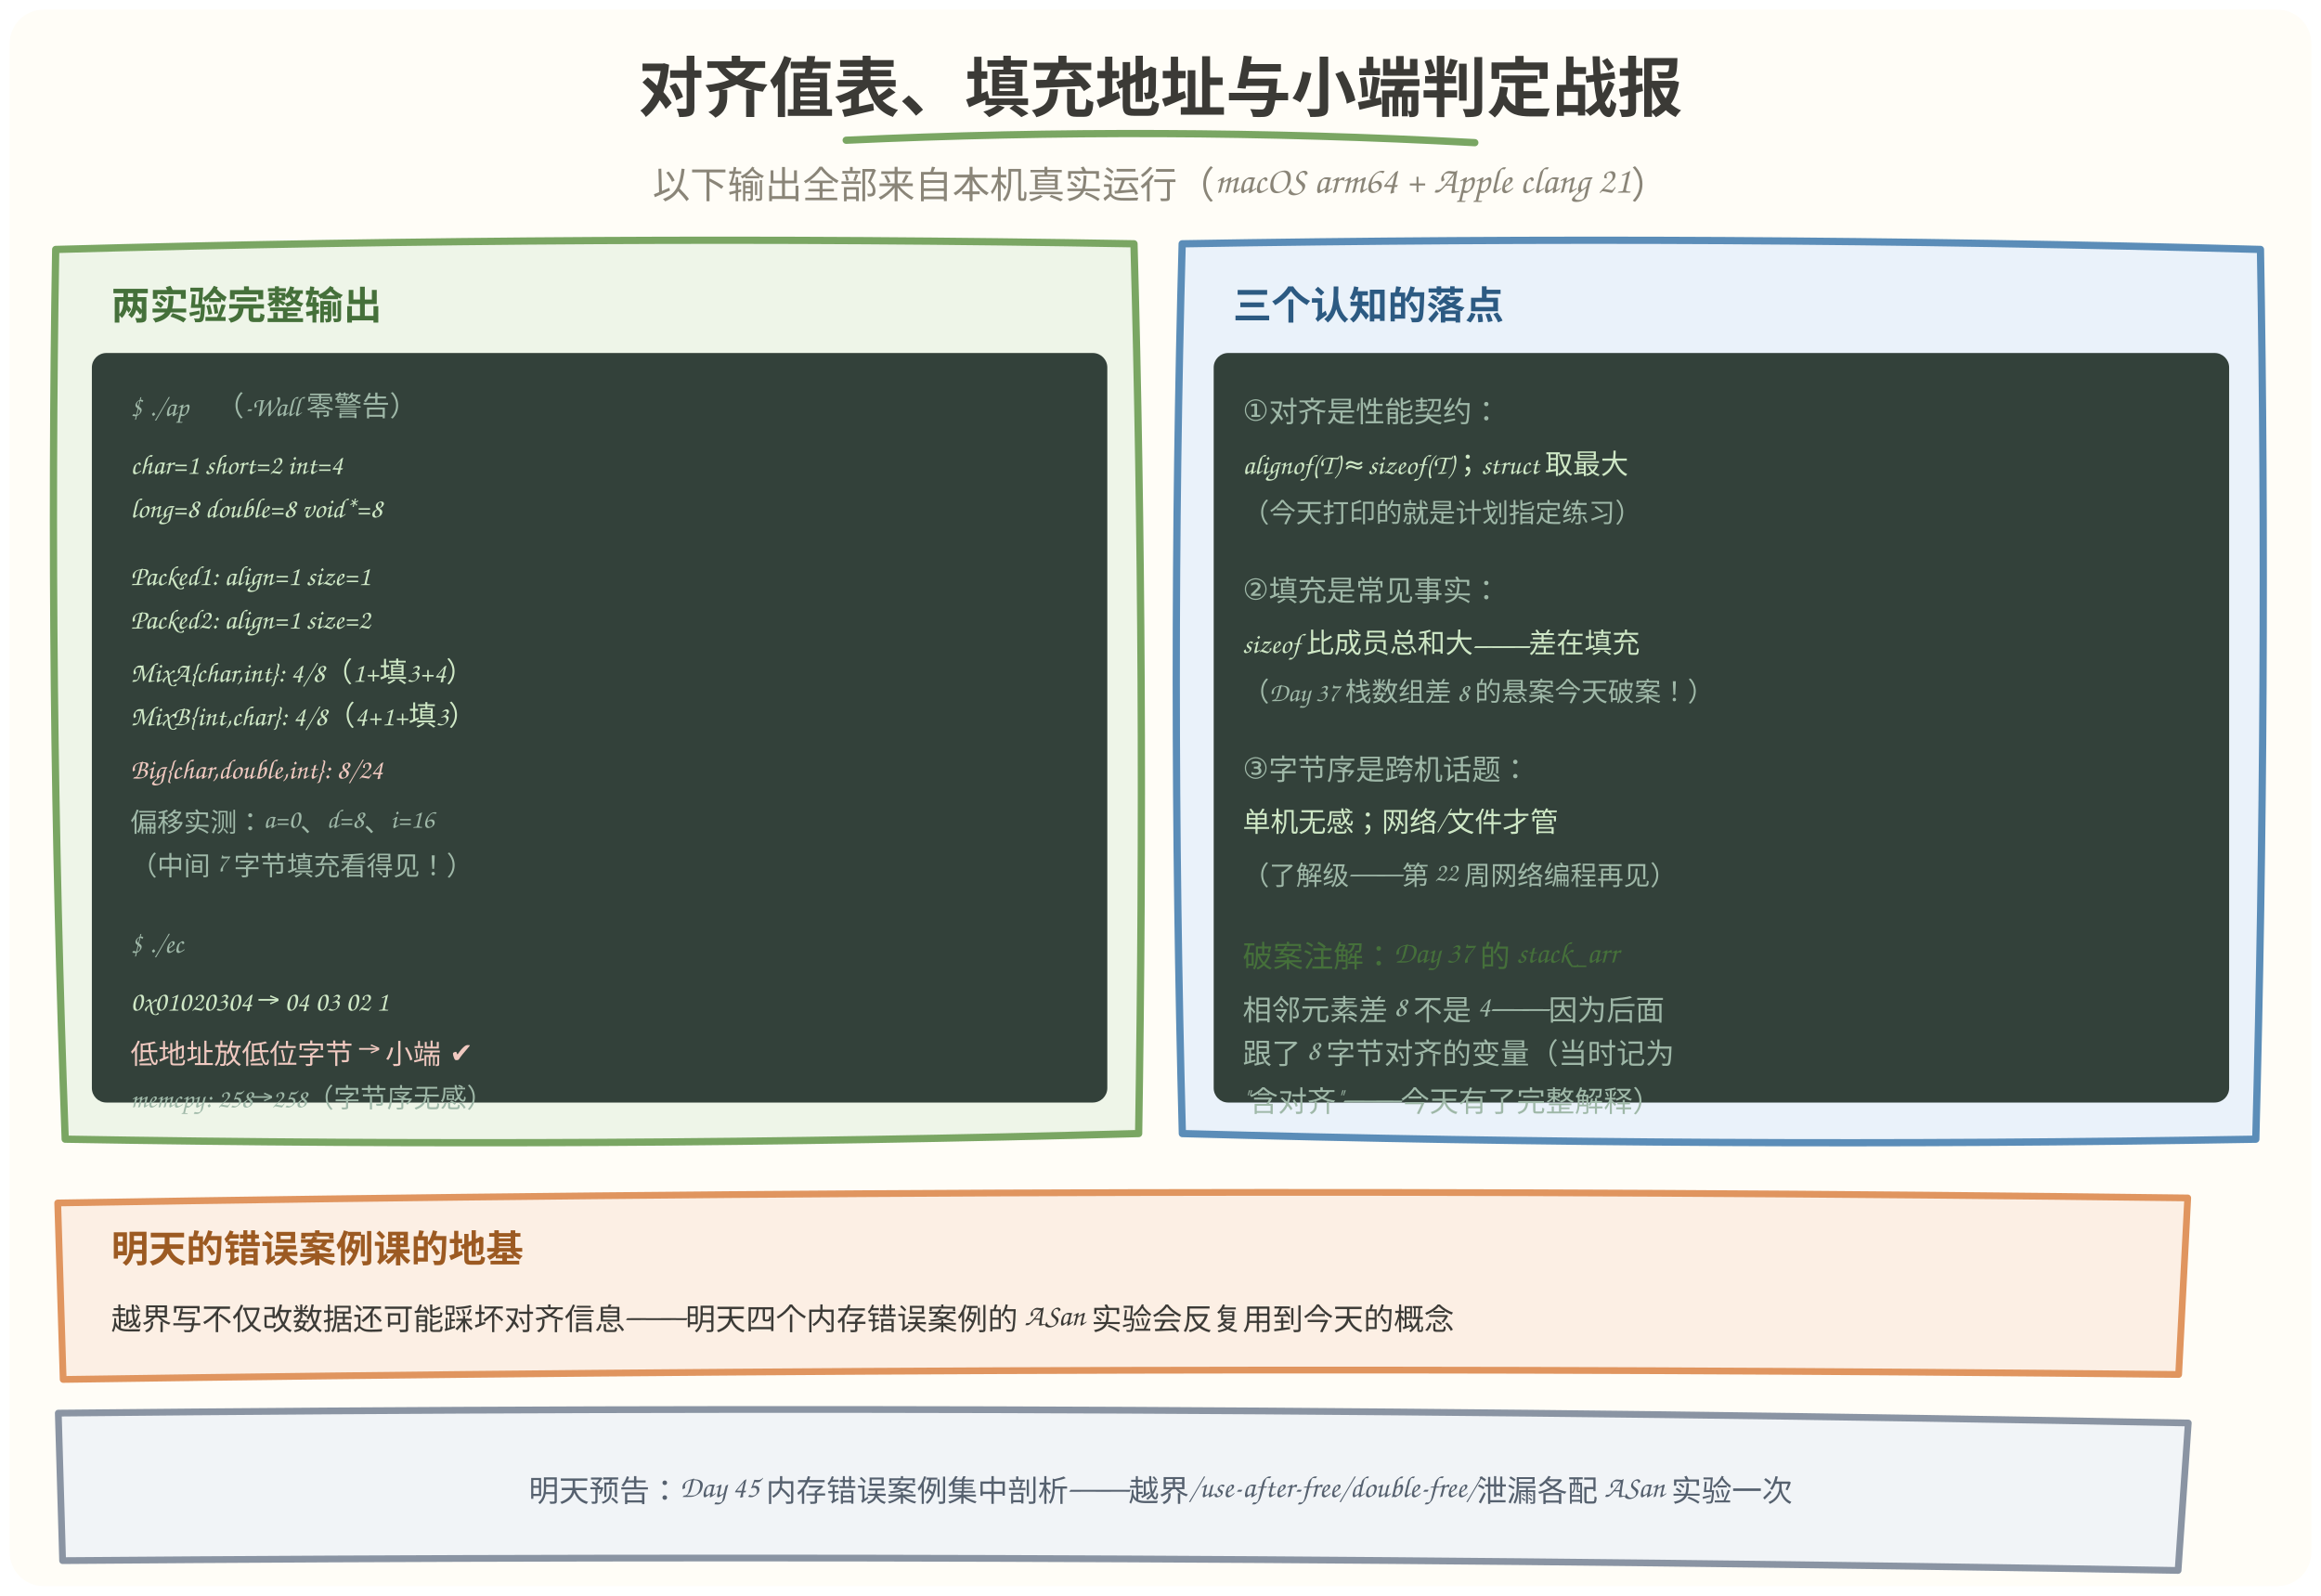
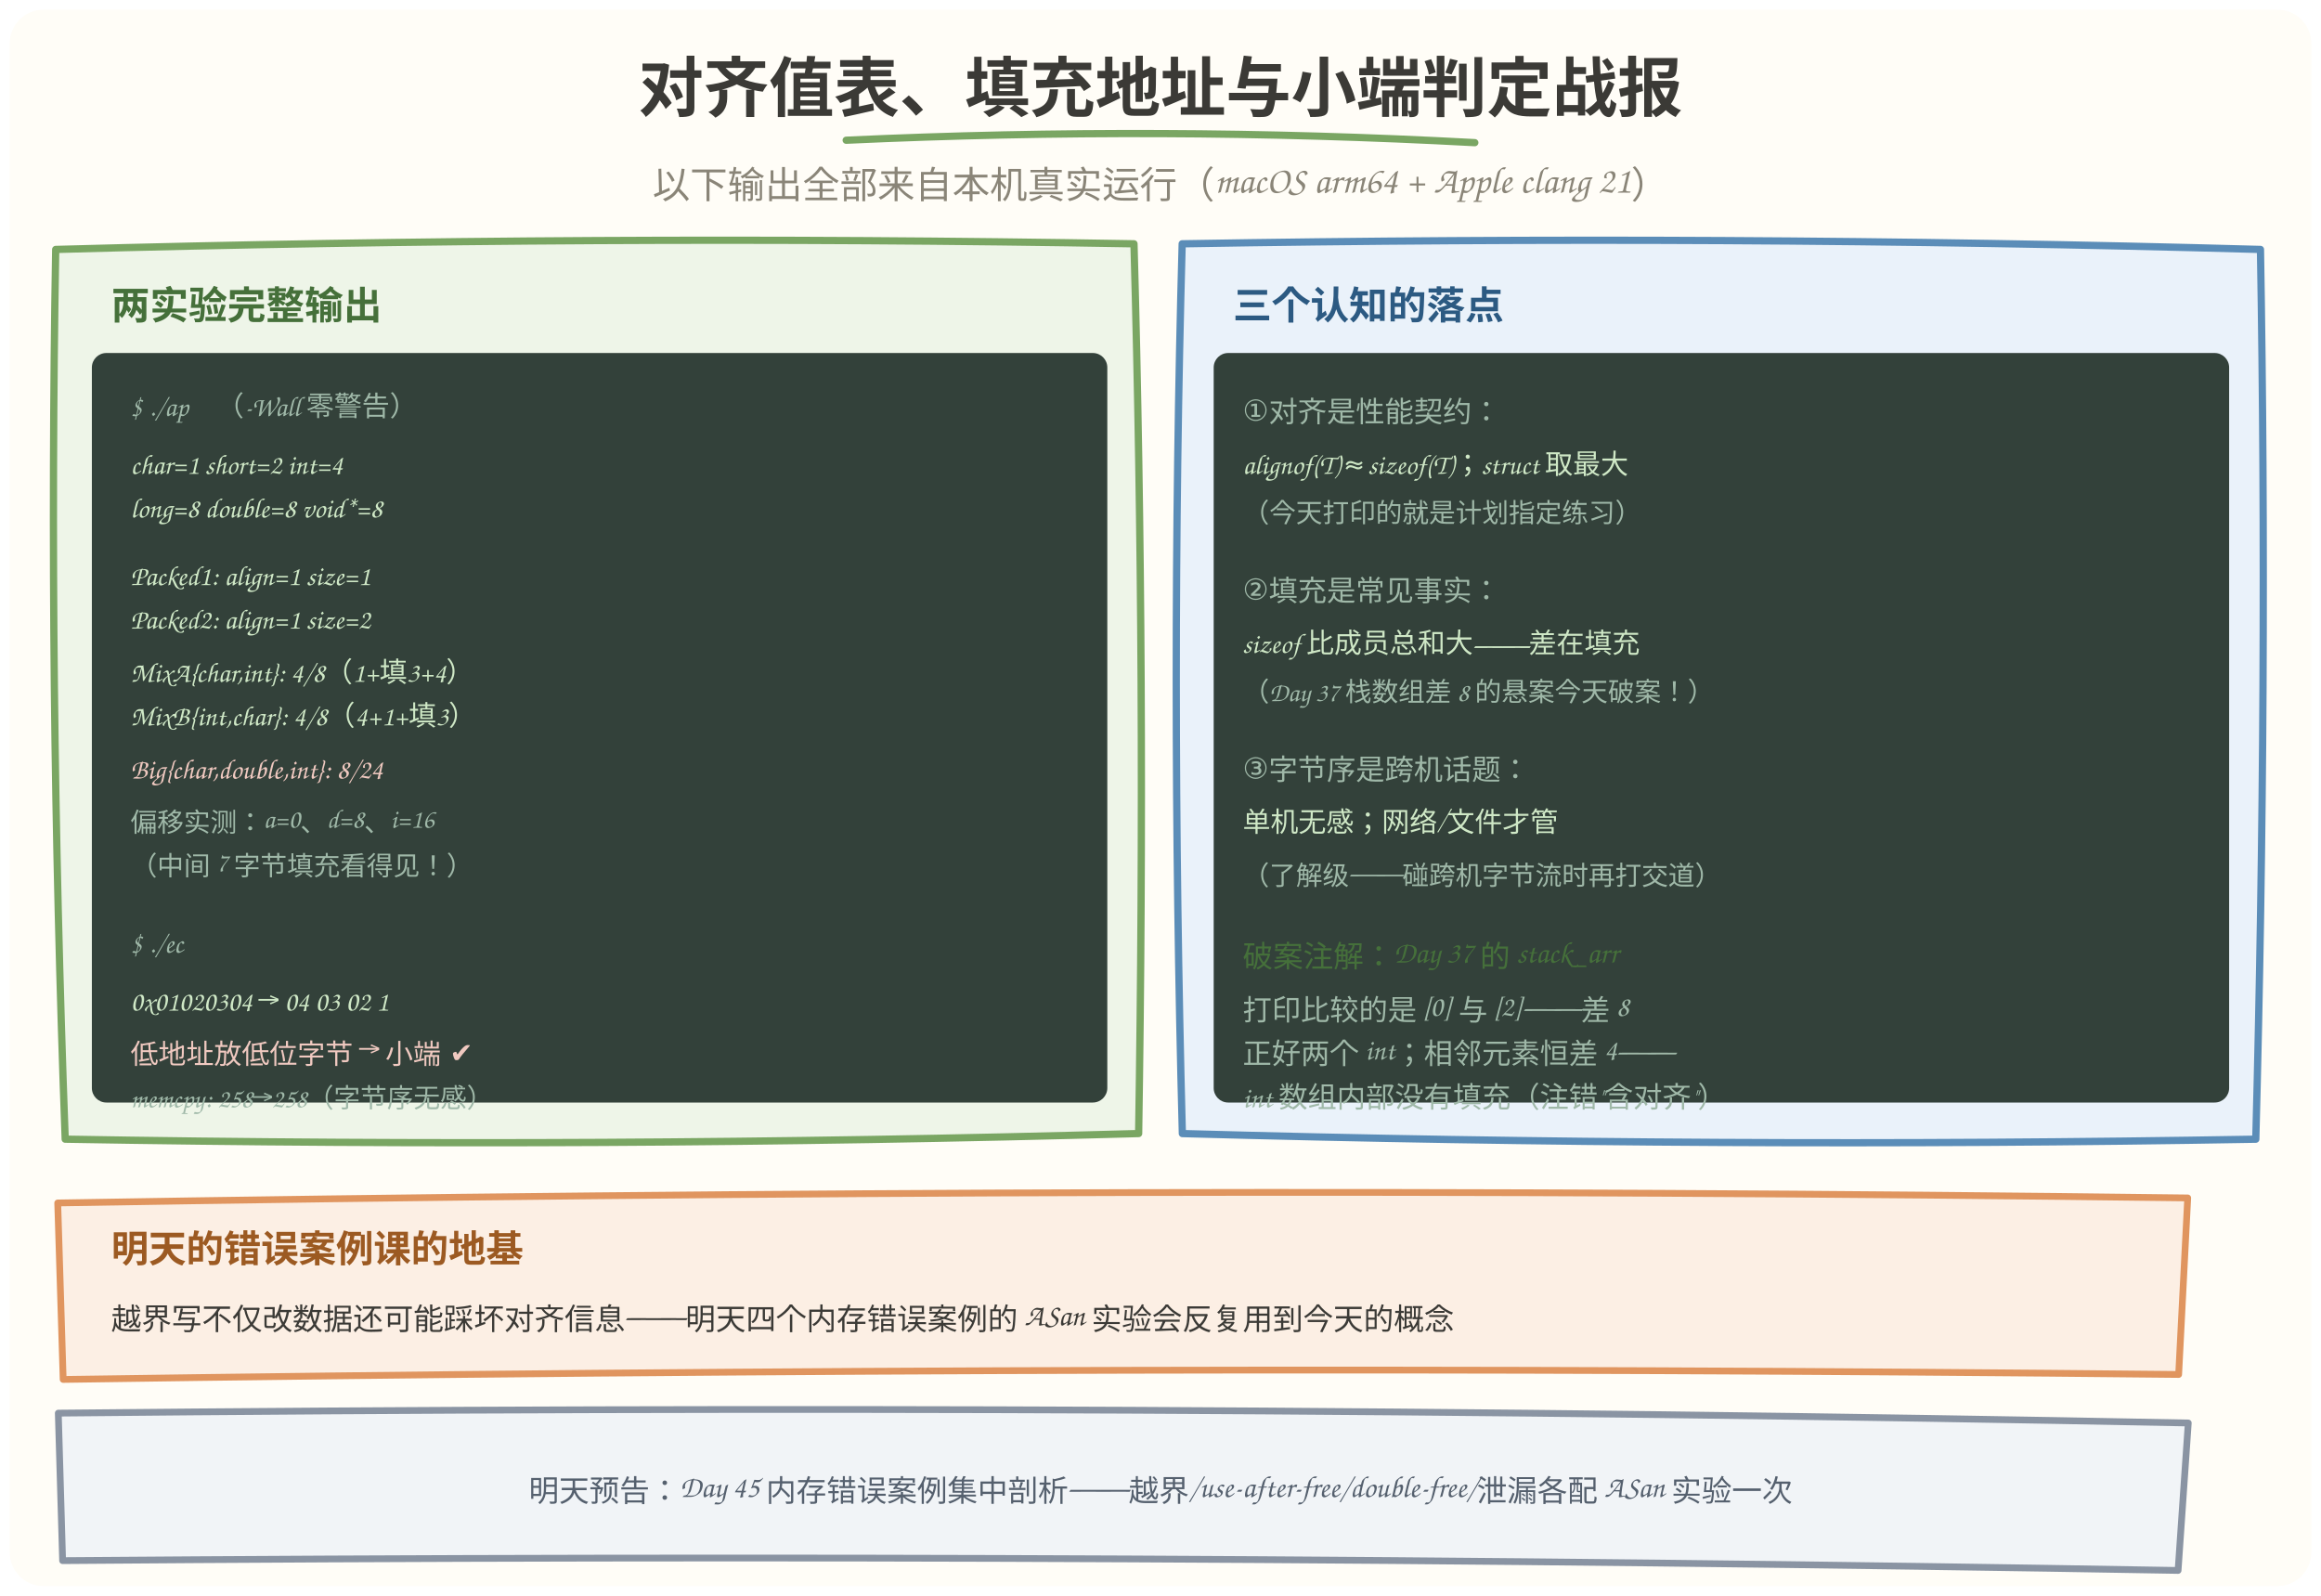
<svg xmlns="http://www.w3.org/2000/svg" viewBox="0 0 960 660" font-family="'Kaiti SC','KaiTi','Comic Sans MS',cursive">
  <rect x="4" y="4" width="952" height="652" rx="14" fill="#fffdf7" />
  <g stroke-linecap="round" stroke-linejoin="round">
    <text x="480" y="46" text-anchor="middle" font-size="27" font-weight="bold" fill="#3b3a36">对齐值表、填充地址与小端判定战报</text>
    <path d="M 350,58 Q 480,52 610,59" fill="none" stroke="#7aa663" stroke-width="3" />
    <text x="480" y="82" text-anchor="middle" font-size="15.5" fill="#8a8578">以下输出全部来自本机真实运行（macOS arm64 + Apple clang 21）</text>
    <path d="M 24,102 Q 248,97 470,102 Q 474,280 470,470 Q 248,475 26,470 Q 20,280 24,102 Z" fill="#eef5e8" stroke="#7aa663" stroke-width="3" transform="rotate(-0.3 247 286)" />
    <text x="46" y="132" font-size="16" font-weight="bold" fill="#45703a">两实验完整输出</text>
    <rect x="38" y="146" width="420" height="310" rx="6" fill="#33413a" />
    <text x="54" y="172" font-size="11.5" fill="#9fb8a8">$ ./ap　（-Wall 零警告）</text>
    <text x="54" y="196" font-size="11.5" fill="#cfe8c6">char=1 short=2 int=4</text>
    <text x="54" y="214" font-size="11.5" fill="#cfe8c6">long=8 double=8 void*=8</text>
    <text x="54" y="242" font-size="11.5" fill="#cfe8c6">Packed1: align=1 size=1</text>
    <text x="54" y="260" font-size="11.5" fill="#cfe8c6">Packed2: align=1 size=2</text>
    <text x="54" y="282" font-size="11.5" fill="#cfe8c6">MixA{char,int}: 4/8（1+填3+4）</text>
    <text x="54" y="300" font-size="11.5" fill="#cfe8c6">MixB{int,char}: 4/8（4+1+填3）</text>
    <text x="54" y="322" font-size="11.5" fill="#f0c9c0">Big{char,double,int}: 8/24</text>
    <text x="54" y="344" font-size="11" fill="#9fb8a8">偏移实测：a=0、d=8、i=16</text>
    <text x="54" y="362" font-size="11" fill="#9fb8a8">（中间 7 字节填充看得见！）</text>
    <text x="54" y="394" font-size="11.5" fill="#9fb8a8">$ ./ec</text>
    <text x="54" y="418" font-size="11.5" fill="#cfe8c6">0x01020304 → 04 03 02 1</text>
    <text x="54" y="440" font-size="11.5" fill="#f0c9c0">低地址放低位字节 → 小端 ✔</text>
    <text x="54" y="458" font-size="11" fill="#9fb8a8">memcpy: 258→258（字节序无感）</text>
    <path d="M 488,102 Q 712,97 934,102 Q 938,280 934,470 Q 712,475 490,470 Q 484,280 488,102 Z" fill="#eaf2fa" stroke="#5b8db8" stroke-width="3" transform="rotate(0.3 711 286)" />
    <text x="510" y="132" font-size="16" font-weight="bold" fill="#2c5a82">三个认知的落点</text>
    <rect x="502" y="146" width="420" height="310" rx="6" fill="#33413a" />
    <text x="514" y="174" font-size="12" fill="#9fb8a8">①对齐是性能契约：</text>
    <text x="514" y="196" font-size="11.5" fill="#cfe8c6">　alignof(T)≈sizeof(T)；struct 取最大</text>
    <text x="514" y="216" font-size="11" fill="#9fb8a8">（今天打印的就是计划指定练习）</text>
    <text x="514" y="248" font-size="12" fill="#9fb8a8">②填充是常见事实：</text>
    <text x="514" y="270" font-size="11.5" fill="#cfe8c6">　sizeof 比成员总和大——差在填充</text>
    <text x="514" y="290" font-size="11" fill="#9fb8a8">（Day 37 栈数组差 8 的悬案今天破案！）</text>
    <text x="514" y="322" font-size="12" fill="#9fb8a8">③字节序是跨机话题：</text>
    <text x="514" y="344" font-size="11.5" fill="#cfe8c6">　单机无感；网络/文件才管</text>
-     <text x="514" y="366" font-size="11" fill="#9fb8a8">（了解级——第 22 周网络编程再见）</text>
+     <text x="514" y="366" font-size="11" fill="#9fb8a8">（了解级——碰跨机字节流时再打交道）</text>
    <text x="514" y="400" font-size="12.5" fill="#45703a">破案注解：Day 37 的 stack_arr</text>
-     <text x="514" y="422" font-size="12" fill="#9fb8a8">　相邻元素差 8 不是 4——因为后面</text>
-     <text x="514" y="440" font-size="12" fill="#9fb8a8">　跟了 8 字节对齐的变量（当时记为</text>
-     <text x="514" y="458" font-size="12" fill="#9fb8a8">　"含对齐"——今天有了完整解释）</text>
+     <text x="514" y="422" font-size="12" fill="#9fb8a8">　打印比较的是 [0] 与 [2]——差 8</text>
+     <text x="514" y="440" font-size="12" fill="#9fb8a8">　正好两个 int；相邻元素恒差 4——</text>
+     <text x="514" y="458" font-size="12" fill="#9fb8a8">　int 数组内部没有填充（注错"含对齐"）</text>
    <path d="M 24,496 Q 470,490 905,497 L 901,570 Q 470,564 26,569 Z" fill="#fcefe4" stroke="#e0955f" stroke-width="2.8" transform="rotate(-0.2 464 533)" />
    <text x="46" y="522" font-size="15.5" font-weight="bold" fill="#9c5a22">明天的错误案例课的地基</text>
    <text x="46" y="550" font-size="12.5" fill="#3b3a36">越界写不仅改数据还可能踩坏对齐信息——明天四个内存错误案例的 ASan 实验会反复用到今天的概念</text>
    <path d="M 24,586 Q 470,580 905,587 L 901,648 Q 470,642 26,647 Z" fill="#f1f4f7" stroke="#8a94a3" stroke-width="2.8" transform="rotate(0.2 464 617)" />
    <text x="480" y="621" text-anchor="middle" font-size="12.5" fill="#55606e">明天预告：Day 45 内存错误案例集中剖析——越界/use-after-free/double-free/泄漏各配 ASan 实验一次</text>
  </g>
</svg>
